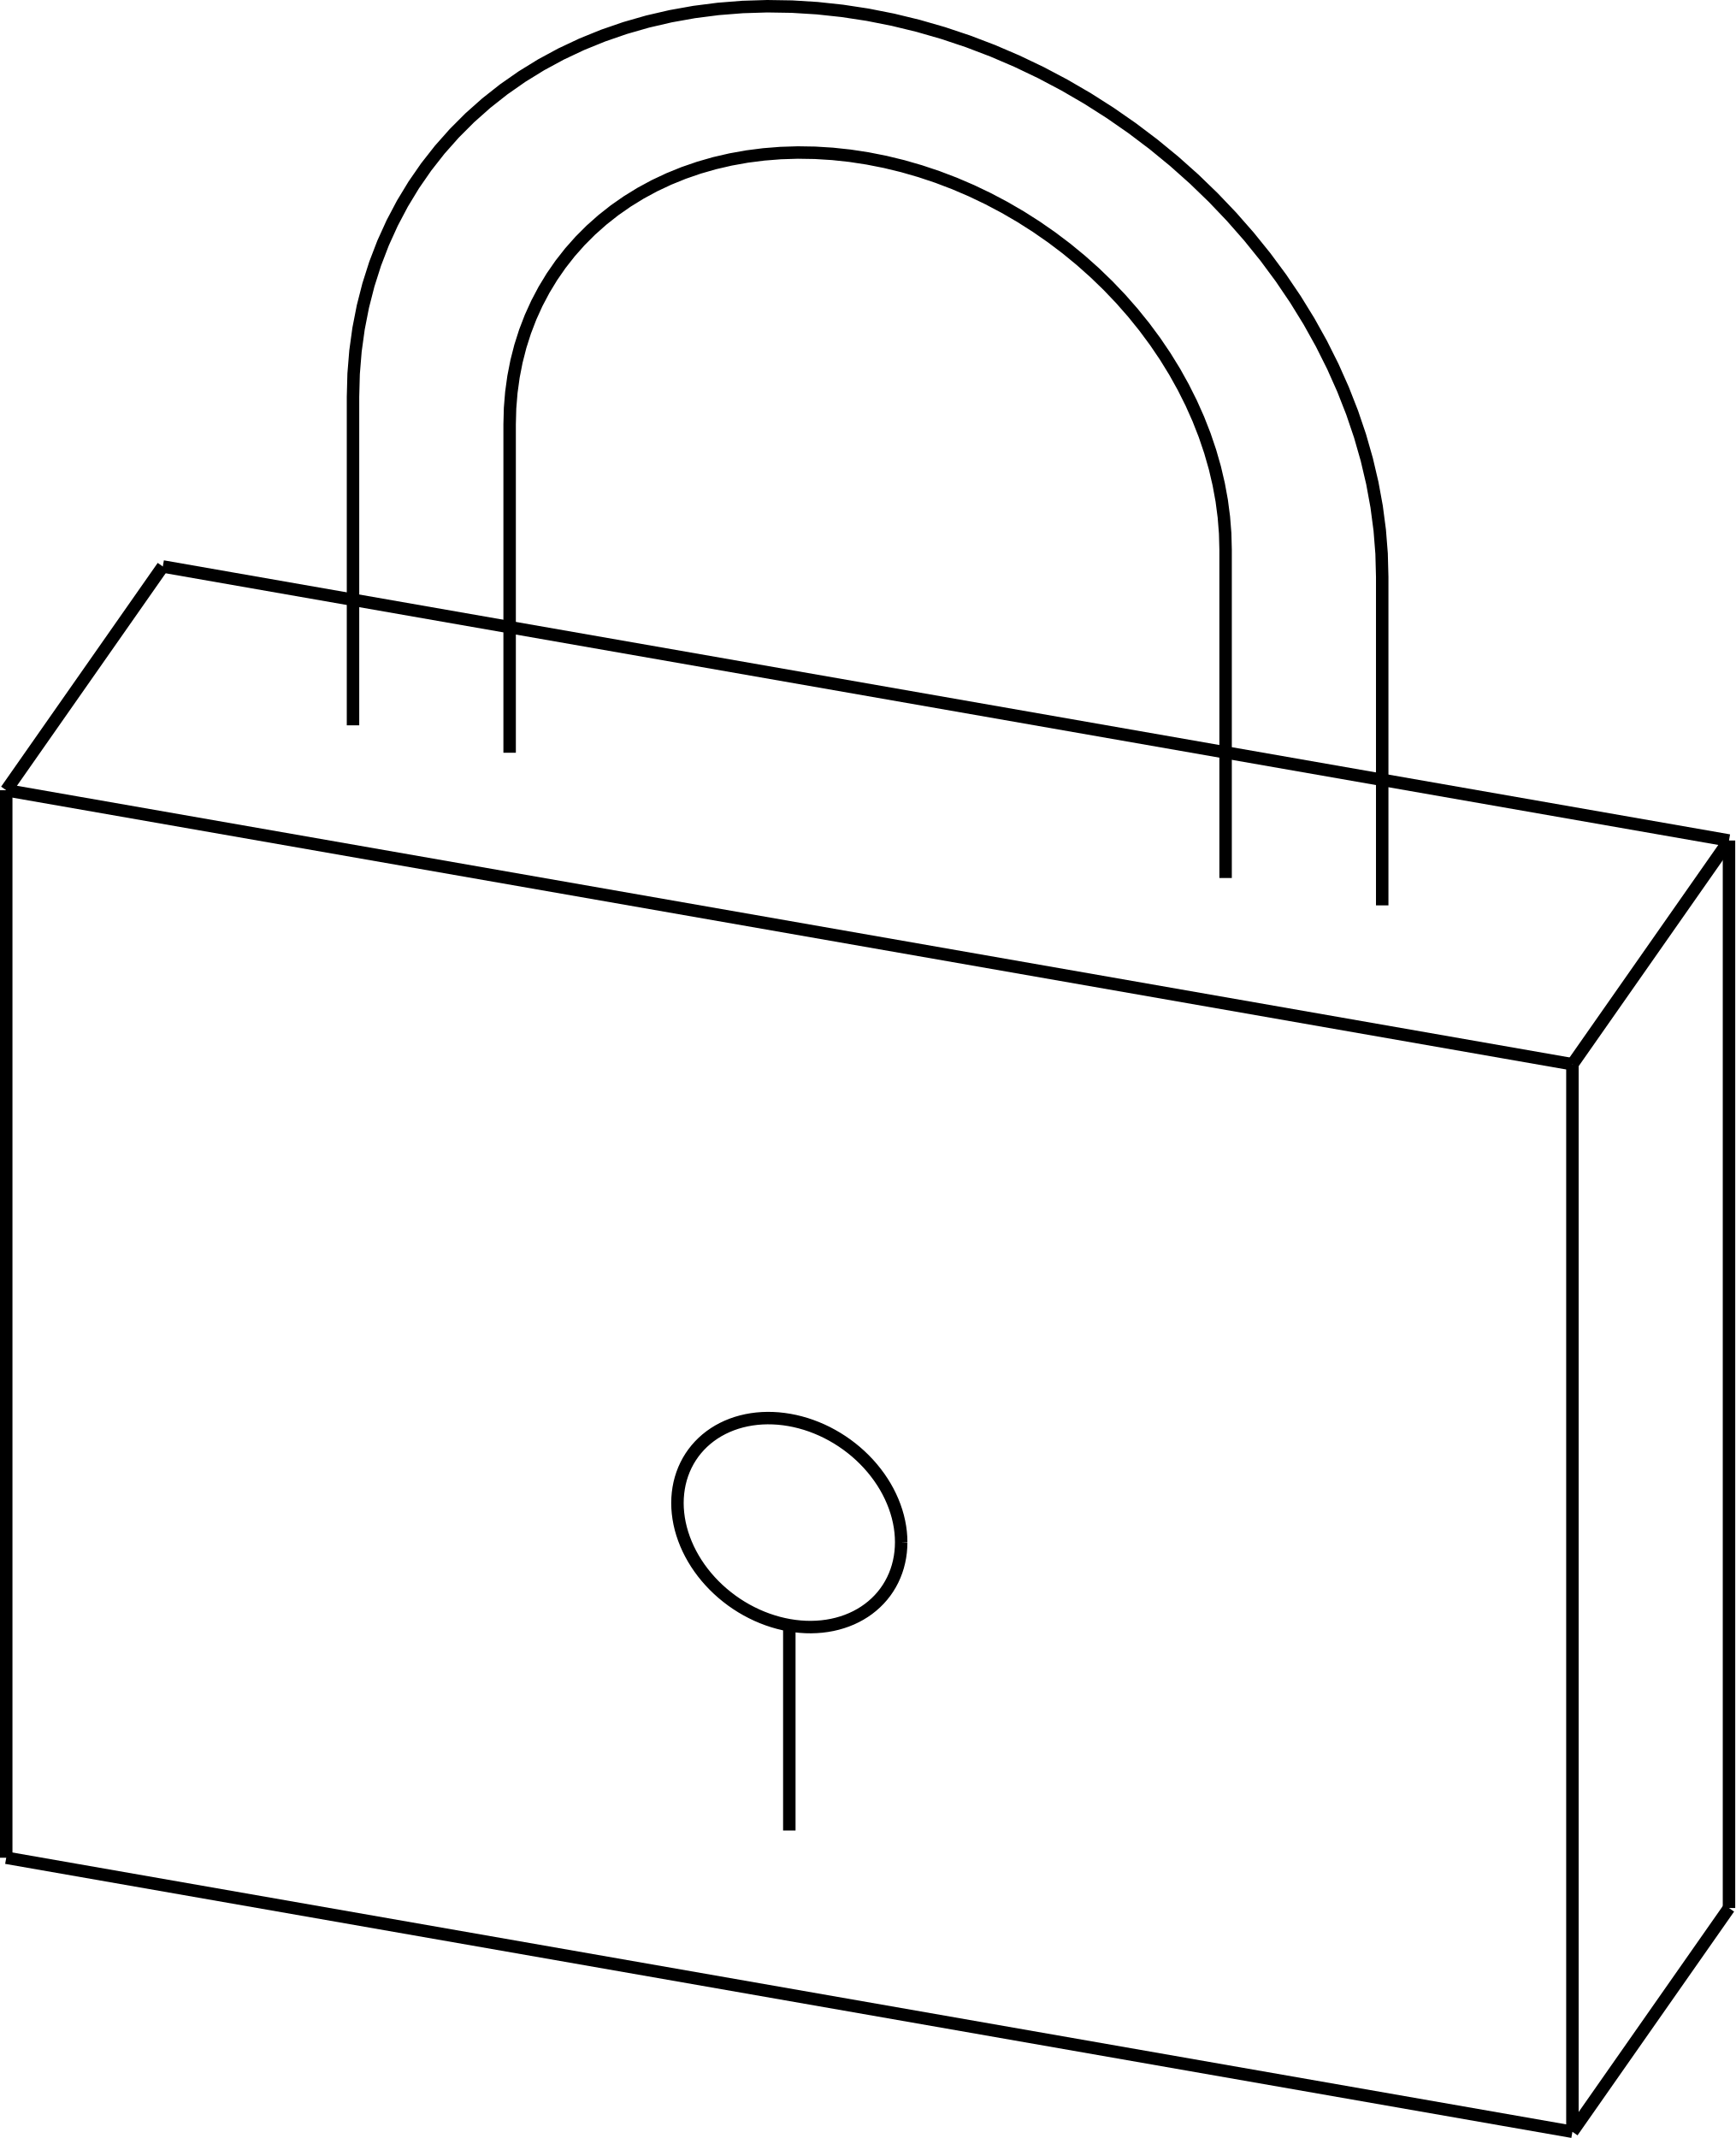
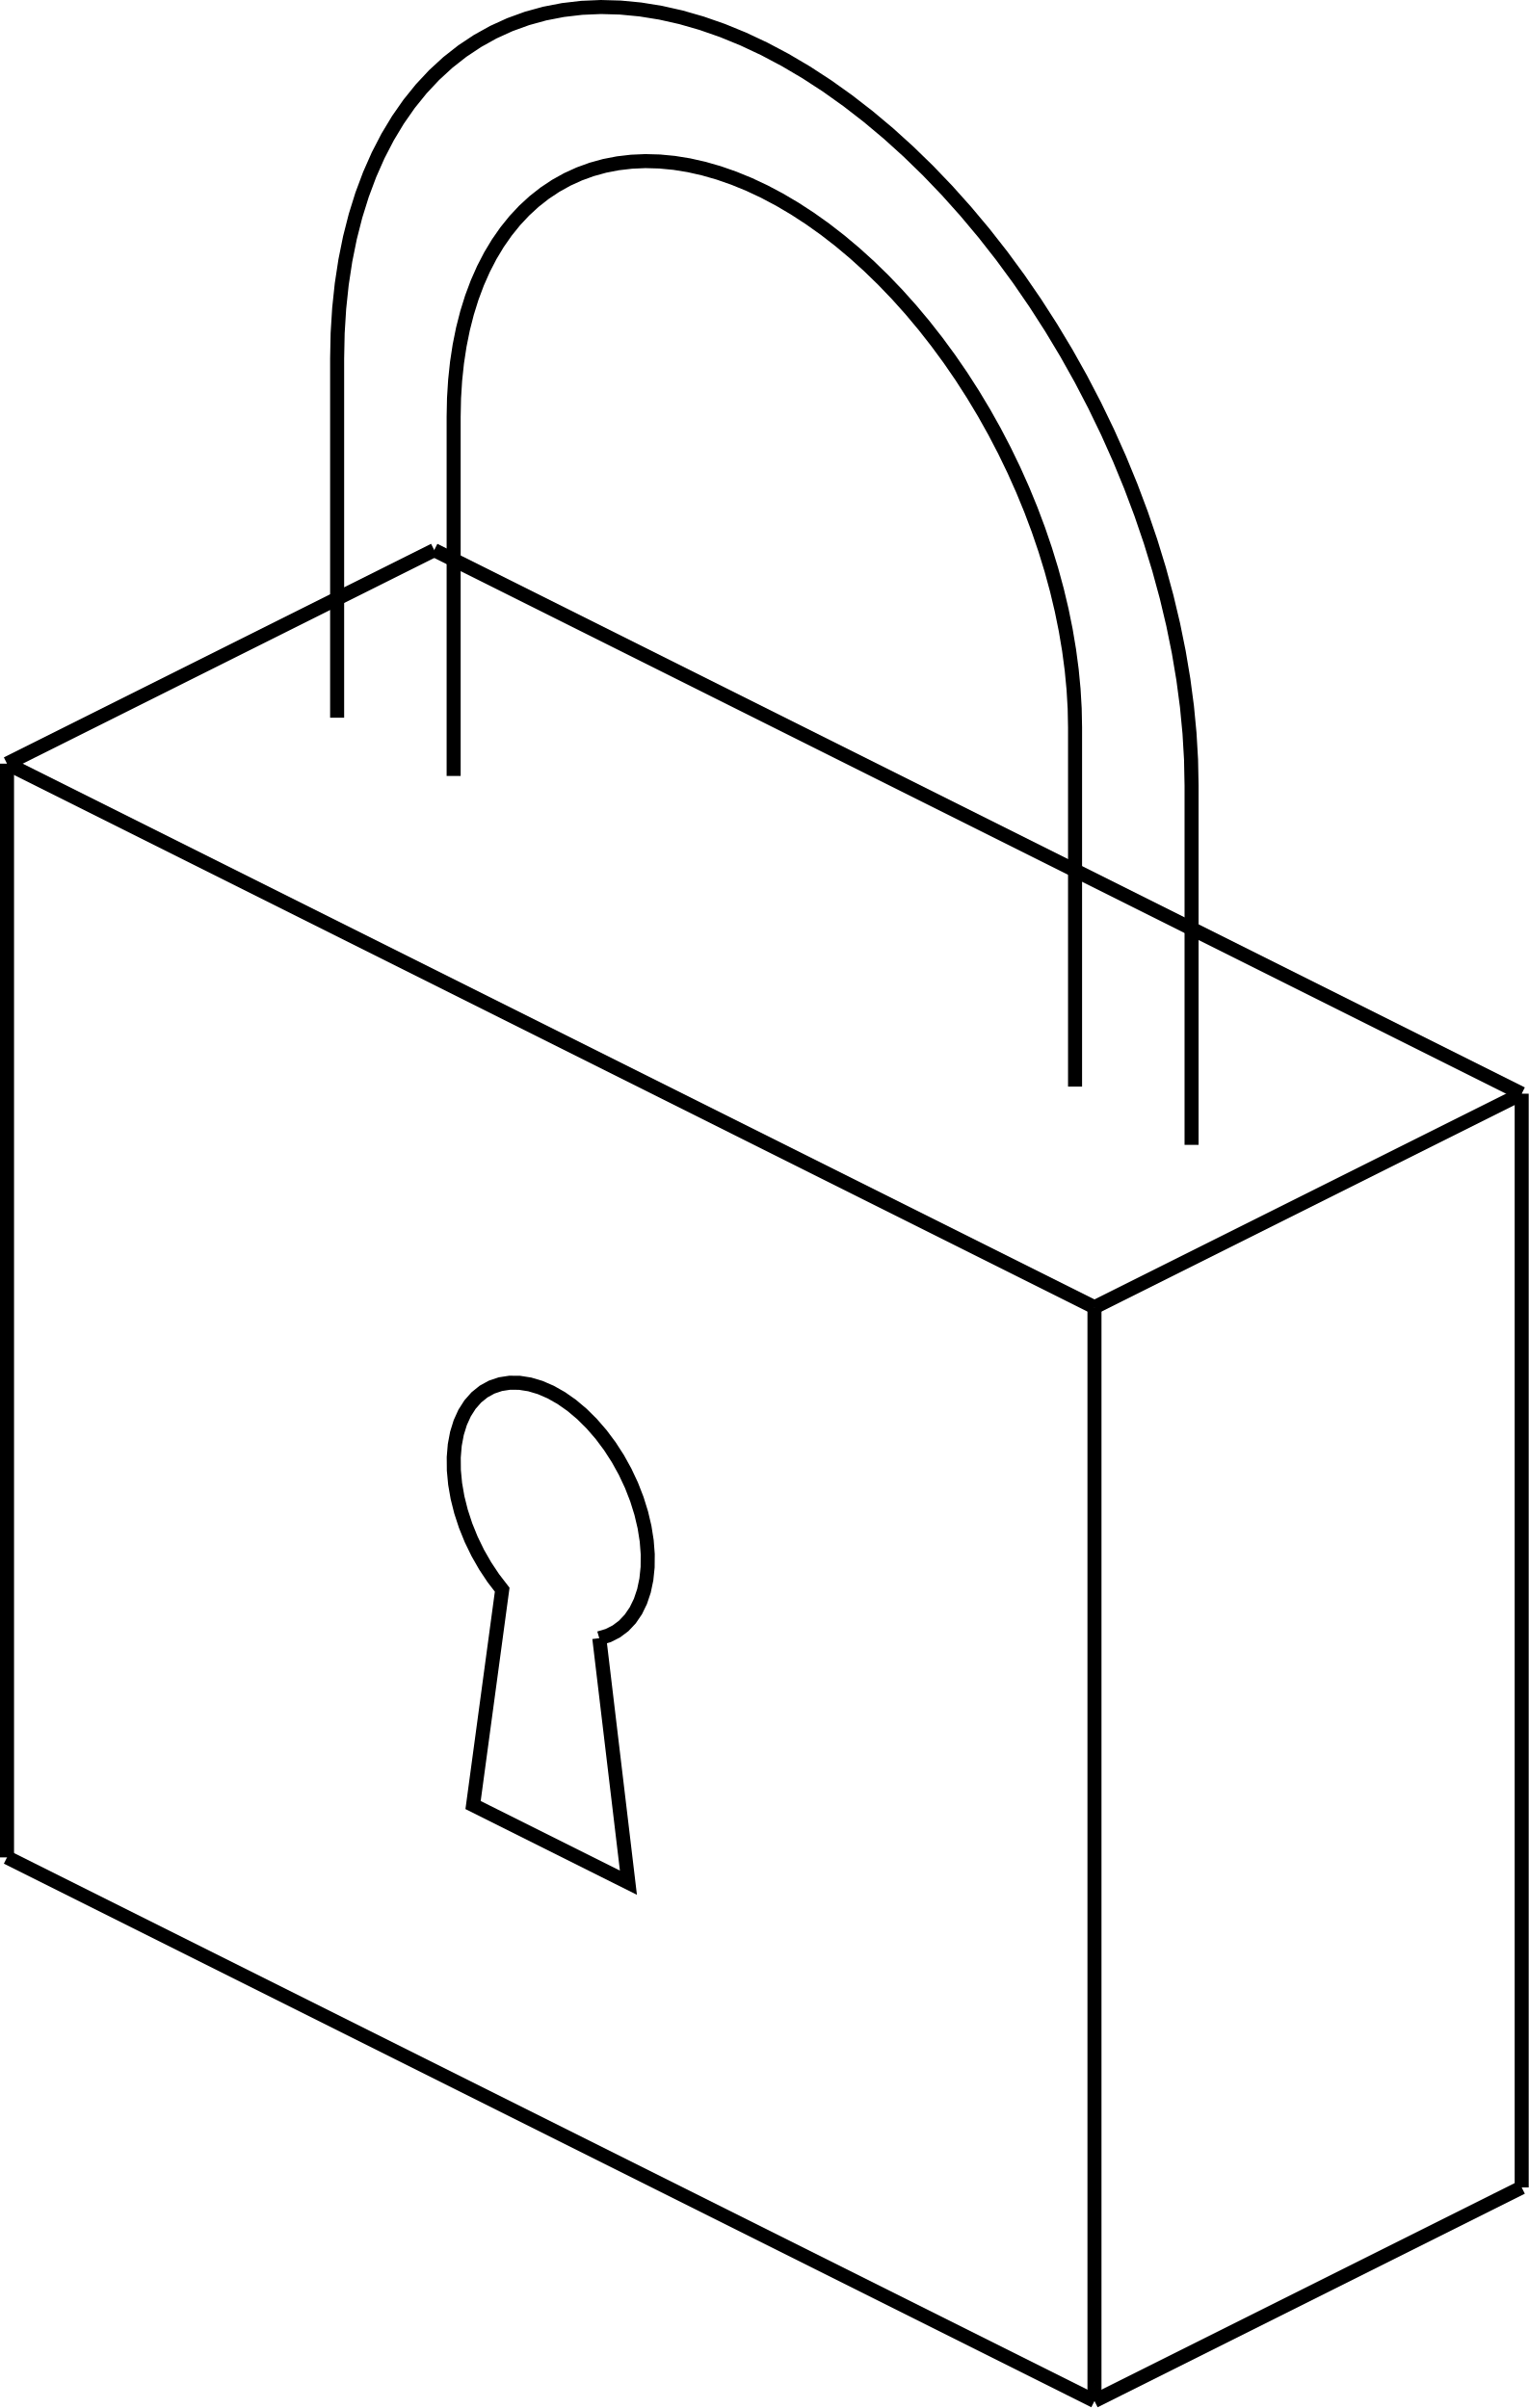
- <svg xmlns="http://www.w3.org/2000/svg" width="178.344" height="219.734" viewBox="102.828 82.133 178.344 219.734">
+ <svg xmlns="http://www.w3.org/2000/svg" width="139.46" height="219.734" viewBox="122.27 82.133 139.46 219.734">
  <g fill="none" stroke="#000" stroke-linejoin="miter" stroke-linecap="butt">
    <g opacity="0.35" />
    <g>
-       <path d="M280.532 278.231L264.439 301.227" stroke-width="1.28" />
-       <path d="M264.439 301.227L103.468 273.063" stroke-width="1.28" />
-       <path d="M119.561 140.353L280.532 168.516" stroke-width="1.28" />
-       <path d="M280.532 168.516L280.532 278.231" stroke-width="1.28" />
-       <path d="M280.532 168.516L264.439 191.512" stroke-width="1.28" />
-       <path d="M264.439 191.512L264.439 301.227" stroke-width="1.28" />
-       <path d="M264.439 191.512L103.468 163.349" stroke-width="1.28" />
-       <path d="M103.468 163.349L103.468 273.063" stroke-width="1.28" />
-       <path d="M103.468 163.349L119.561 140.353" stroke-width="1.28" />
-       <path d="M139.11 156.679L139.11 122.92L139.11 122.92L139.173 120.55L139.364 118.208L139.682 115.9L140.126 113.631L140.695 111.406L141.387 109.232L142.201 107.113L143.136 105.054L144.188 103.061L145.355 101.137L146.634 99.289L148.023 97.519L149.518 95.834L151.115 94.235L152.811 92.728L154.601 91.316L156.481 90.003L158.447 88.791L160.493 87.684L162.616 86.684L164.809 85.793L167.068 85.014L169.386 84.349L171.76 83.799L174.182 83.366L176.647 83.05L179.149 82.852L181.682 82.773L184.239 82.814L186.816 82.973L189.405 83.251L192 83.646L194.595 84.159L197.184 84.787L199.761 85.529L202.318 86.384L204.851 87.349L207.353 88.422L209.818 89.6L212.24 90.881L214.614 92.262L216.932 93.739L219.191 95.308L221.384 96.966L223.507 98.709L225.553 100.532L227.519 102.432L229.399 104.403L231.189 106.441L232.885 108.541L234.482 110.699L235.977 112.908L237.366 115.163L238.645 117.459L239.812 119.791L240.864 122.152L241.799 124.538L242.613 126.942L243.305 129.359L243.874 131.782L244.318 134.207L244.636 136.626L244.827 139.035L244.89 141.428L244.89 175.186" stroke-width="1.28" />
-       <path d="M155.207 159.495L155.207 125.737L155.207 125.737L155.251 124.088L155.384 122.459L155.605 120.853L155.914 119.274L156.309 117.727L156.791 116.214L157.357 114.74L158.007 113.308L158.739 111.921L159.551 110.583L160.441 109.297L161.407 108.066L162.447 106.894L163.558 105.782L164.738 104.734L165.983 103.751L167.291 102.838L168.659 101.995L170.082 101.224L171.559 100.529L173.084 99.909L174.656 99.367L176.269 98.904L177.92 98.522L179.605 98.22L181.319 98.001L183.06 97.863L184.822 97.808L186.601 97.836L188.394 97.947L190.195 98.14L192 98.416L193.805 98.772L195.606 99.209L197.399 99.726L199.178 100.32L200.94 100.991L202.681 101.738L204.395 102.558L206.08 103.449L207.731 104.409L209.344 105.436L210.916 106.528L212.441 107.681L213.918 108.894L215.341 110.162L216.709 111.484L218.017 112.855L219.262 114.273L220.442 115.734L221.553 117.235L222.593 118.771L223.559 120.34L224.449 121.938L225.261 123.56L225.993 125.202L226.643 126.862L227.209 128.535L227.691 130.216L228.086 131.902L228.395 133.588L228.616 135.271L228.749 136.947L228.793 138.611L228.793 172.37" stroke-width="1.28" />
-       <path d="M195.451 240.629L195.437 240.109L195.396 239.585L195.327 239.059L195.23 238.532L195.107 238.005L194.956 237.48L194.779 236.957L194.576 236.439L194.347 235.925L194.094 235.418L193.816 234.919L193.514 234.429L193.189 233.949L192.841 233.48L192.473 233.023L192.084 232.58L191.675 232.152L191.248 231.739L190.803 231.342L190.341 230.963L189.865 230.603L189.373 230.262L188.869 229.941L188.353 229.641L187.827 229.362L187.291 229.106L186.747 228.873L186.197 228.663L185.641 228.477L185.08 228.316L184.518 228.179L183.953 228.068L183.389 227.982L182.826 227.921L182.266 227.887L181.71 227.878L181.16 227.895L180.616 227.938L180.08 228.007L179.553 228.101L179.037 228.221L178.533 228.365L178.042 228.535L177.566 228.728L177.104 228.946L176.659 229.186L176.232 229.45L175.823 229.735L175.434 230.042L175.065 230.37L174.718 230.717L174.393 231.084L174.091 231.468L173.813 231.87L173.559 232.288L173.331 232.722L173.128 233.169L172.951 233.63L172.8 234.103L172.676 234.586L172.58 235.08L172.511 235.581L172.469 236.09L172.455 236.606L172.469 237.126L172.511 237.649L172.58 238.175L172.676 238.702L172.8 239.229L172.951 239.755L173.128 240.277L173.331 240.796L173.559 241.309L173.813 241.816L174.091 242.315L174.393 242.806L174.718 243.286L175.065 243.755L175.434 244.211L175.823 244.654L176.232 245.083L176.659 245.496L177.104 245.892L177.566 246.271L178.042 246.632L178.533 246.973L179.037 247.294L179.553 247.594L180.08 247.872L180.616 248.129L181.16 248.362L181.71 248.572L182.266 248.757L182.826 248.919L183.389 249.055L183.953 249.167L184.518 249.253L185.08 249.313L185.641 249.348L186.197 249.357L186.747 249.339L187.291 249.297L187.827 249.228L188.353 249.134L188.869 249.014L189.373 248.869L189.865 248.7L190.341 248.507L190.803 248.289L191.248 248.048L191.675 247.785L192.084 247.499L192.473 247.192L192.841 246.865L193.189 246.517L193.514 246.151L193.816 245.766L194.094 245.364L194.347 244.946L194.576 244.513L194.779 244.065L194.956 243.605L195.107 243.132L195.23 242.648L195.327 242.155L195.396 241.653L195.437 241.144L195.451 240.629" stroke-width="1.28" />
-       <path d="M183.953 249.167L183.953 270.266" stroke-width="1.28" />
+       <path d="M261.09 281.74L222.116 301.227" stroke-width="1.28" />
+       <path d="M222.116 301.227L122.91 251.623" stroke-width="1.28" />
+       <path d="M161.884 132.331L261.09 181.934" stroke-width="1.28" />
+       <path d="M261.09 181.934L261.09 281.74" stroke-width="1.28" />
+       <path d="M261.09 181.934L222.116 201.421" stroke-width="1.28" />
+       <path d="M222.116 201.421L222.116 301.227" stroke-width="1.28" />
+       <path d="M222.116 201.421L122.91 151.818" stroke-width="1.28" />
+       <path d="M122.91 151.818L122.91 251.623" stroke-width="1.28" />
+       <path d="M122.91 151.818L161.884 132.331" stroke-width="1.28" />
+       <path d="M176.942 231.622L177.751 231.381L178.497 231.003L179.173 230.496L179.769 229.863L180.279 229.114L180.696 228.256L181.017 227.301L181.236 226.258L181.352 225.142L181.362 223.964L181.268 222.74L181.069 221.483L180.768 220.209L180.37 218.932L179.878 217.668L179.298 216.432L178.638 215.239L177.905 214.103L177.108 213.036L176.256 212.053L175.36 211.164L174.43 210.38L173.477 209.711L172.513 209.165L171.549 208.747L170.596 208.463L169.666 208.317L168.77 208.309L167.918 208.441L167.121 208.71L166.388 209.114L165.728 209.647L165.148 210.304L164.656 211.075L164.258 211.953L163.957 212.927L163.758 213.985L163.664 215.115L163.674 216.303L163.79 217.535L164.009 218.797L164.33 220.073L164.747 221.348L165.257 222.608L165.853 223.836L166.529 225.019L167.275 226.143L168.084 227.194L165.427 246.846L179.599 253.932L176.942 231.622" stroke-width="1.28" />
+       <path d="M153.026 147.627L153.026 114.844L153.073 112.525L153.214 110.259L153.448 108.051L153.775 105.906L154.194 103.829L154.704 101.826L155.304 99.902L155.993 98.06L156.768 96.306L157.628 94.643L158.571 93.076L159.594 91.609L160.696 90.244L161.873 88.985L163.122 87.836L164.441 86.799L165.827 85.876L167.275 85.07L168.783 84.383L170.347 83.815L171.963 83.37L173.628 83.048L175.336 82.848L177.085 82.773L178.87 82.823L180.686 82.996L182.53 83.293L184.397 83.713L186.281 84.255L188.18 84.917L190.088 85.699L192 86.597L193.912 87.611L195.82 88.737L197.719 89.973L199.603 91.316L201.47 92.763L203.314 94.309L205.13 95.953L206.915 97.688L208.664 99.512L210.372 101.42L212.037 103.407L213.653 105.468L215.217 107.599L216.725 109.795L218.173 112.049L219.559 114.357L220.878 116.714L222.127 119.113L223.304 121.548L224.406 124.014L225.429 126.505L226.372 129.015L227.232 131.538L228.007 134.067L228.696 136.598L229.296 139.122L229.806 141.635L230.225 144.131L230.552 146.603L230.786 149.045L230.927 151.452L230.974 153.817L230.974 186.601" stroke-width="1.28" />
+       <path d="M163.655 152.942L163.655 120.158L163.689 118.472L163.792 116.824L163.962 115.218L164.2 113.658L164.505 112.148L164.876 110.691L165.312 109.291L165.813 107.952L166.377 106.676L167.002 105.467L167.688 104.327L168.432 103.26L169.233 102.267L170.089 101.352L170.998 100.516L171.957 99.762L172.965 99.091L174.018 98.505L175.115 98.005L176.253 97.592L177.428 97.268L178.638 97.034L179.881 96.889L181.153 96.834L182.451 96.87L183.772 96.996L185.113 97.212L186.47 97.518L187.841 97.912L189.222 98.394L190.609 98.962L192 99.615L193.391 100.353L194.778 101.172L196.159 102.071L197.53 103.047L198.887 104.099L200.228 105.224L201.549 106.419L202.847 107.682L204.119 109.008L205.362 110.395L206.572 111.84L207.747 113.34L208.885 114.89L209.982 116.486L211.035 118.126L212.043 119.805L213.002 121.518L213.911 123.263L214.767 125.034L215.568 126.828L216.312 128.639L216.998 130.465L217.623 132.3L218.187 134.139L218.688 135.979L219.124 137.815L219.495 139.643L219.8 141.458L220.038 143.256L220.208 145.032L220.311 146.782L220.345 148.503L220.345 181.287" stroke-width="1.28" />
    </g>
    <g />
  </g>
</svg>
